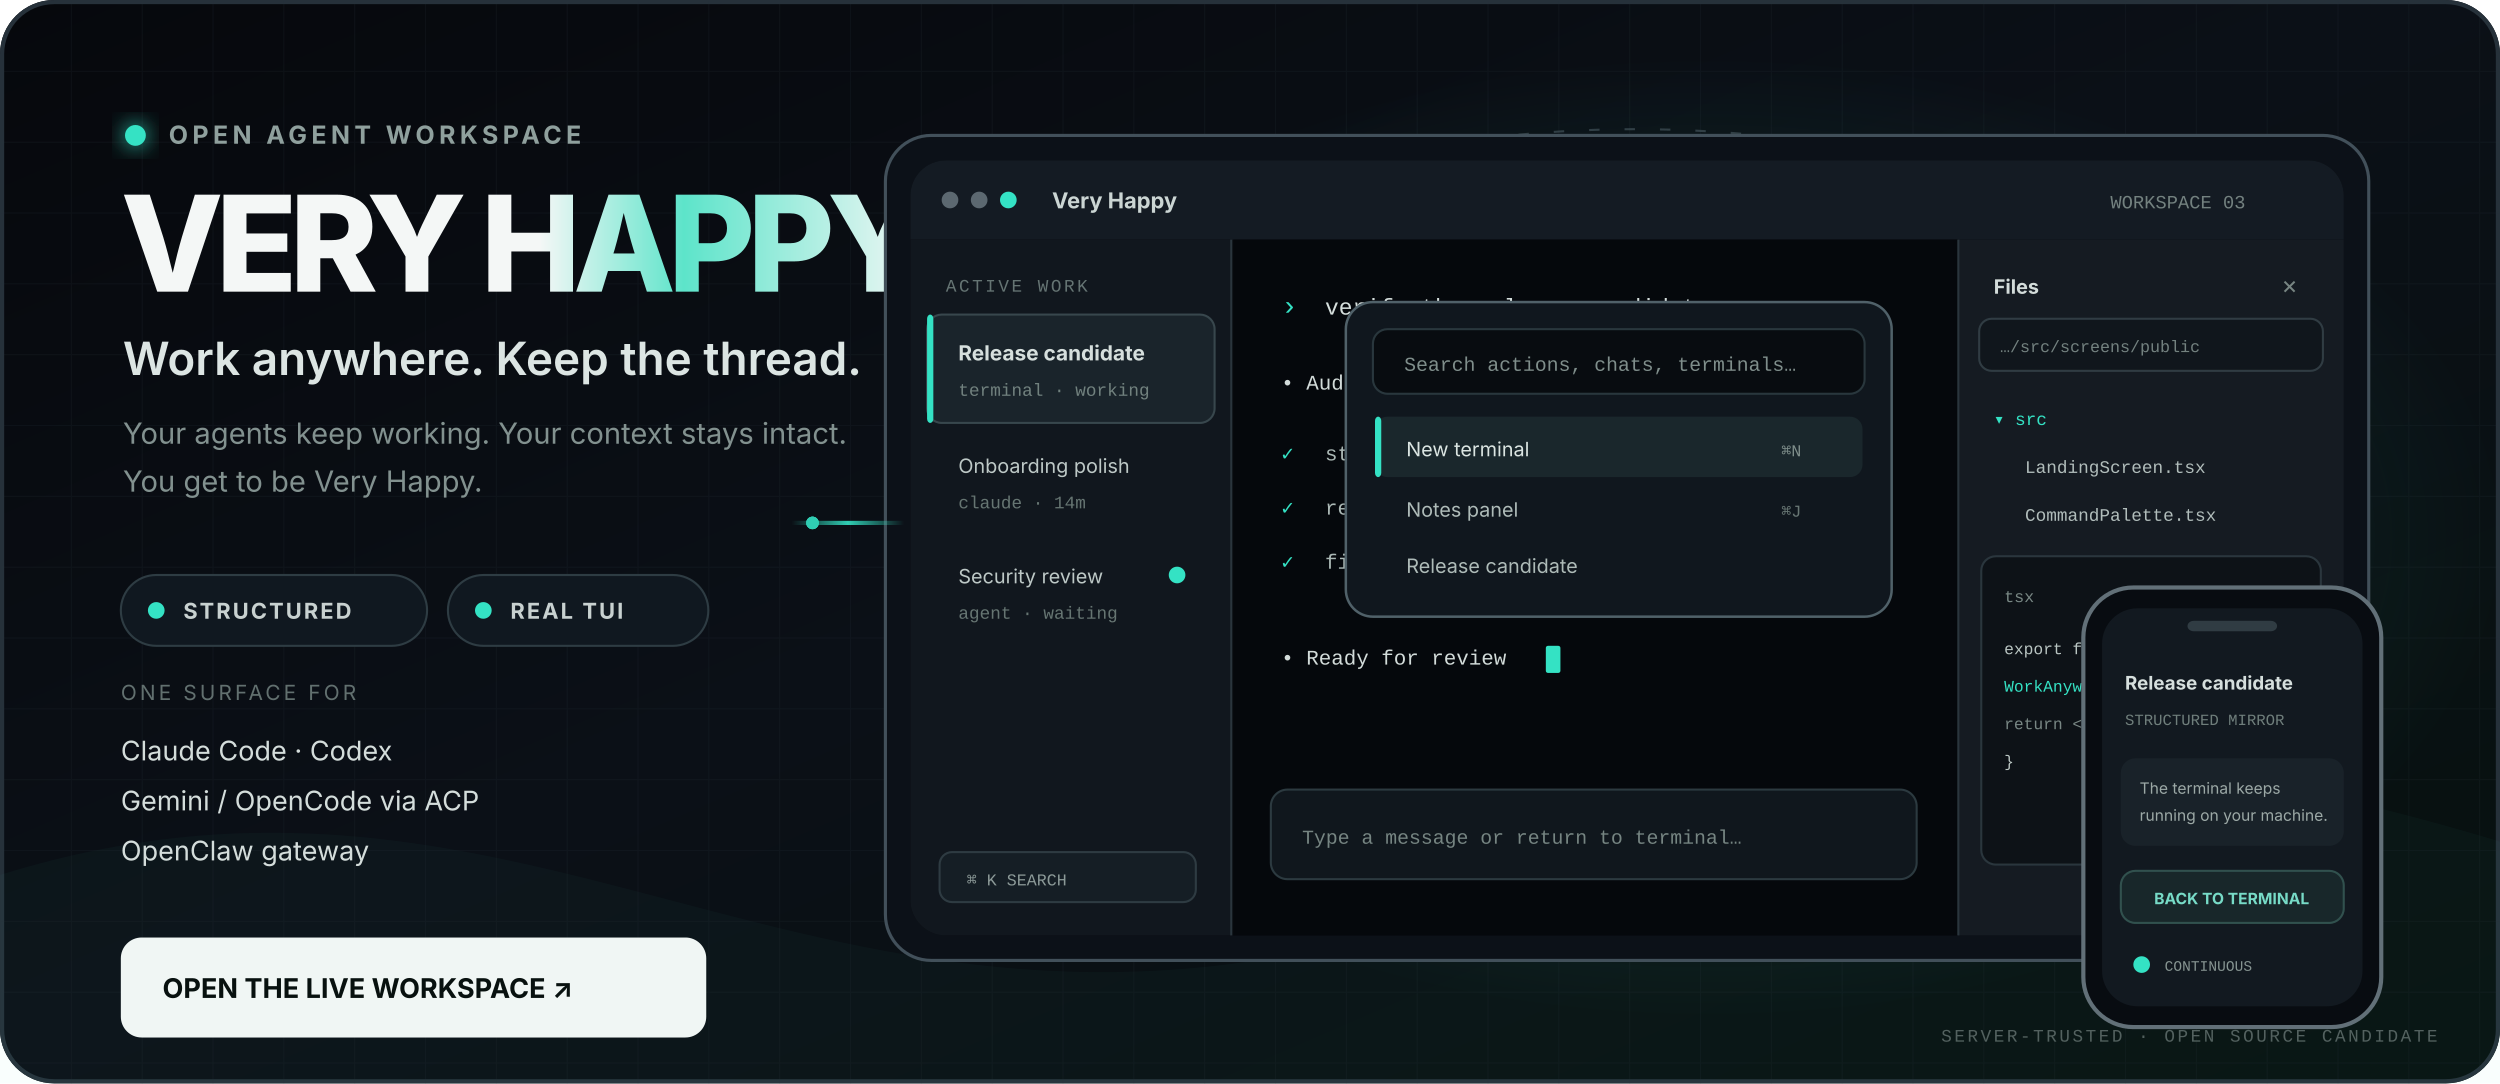
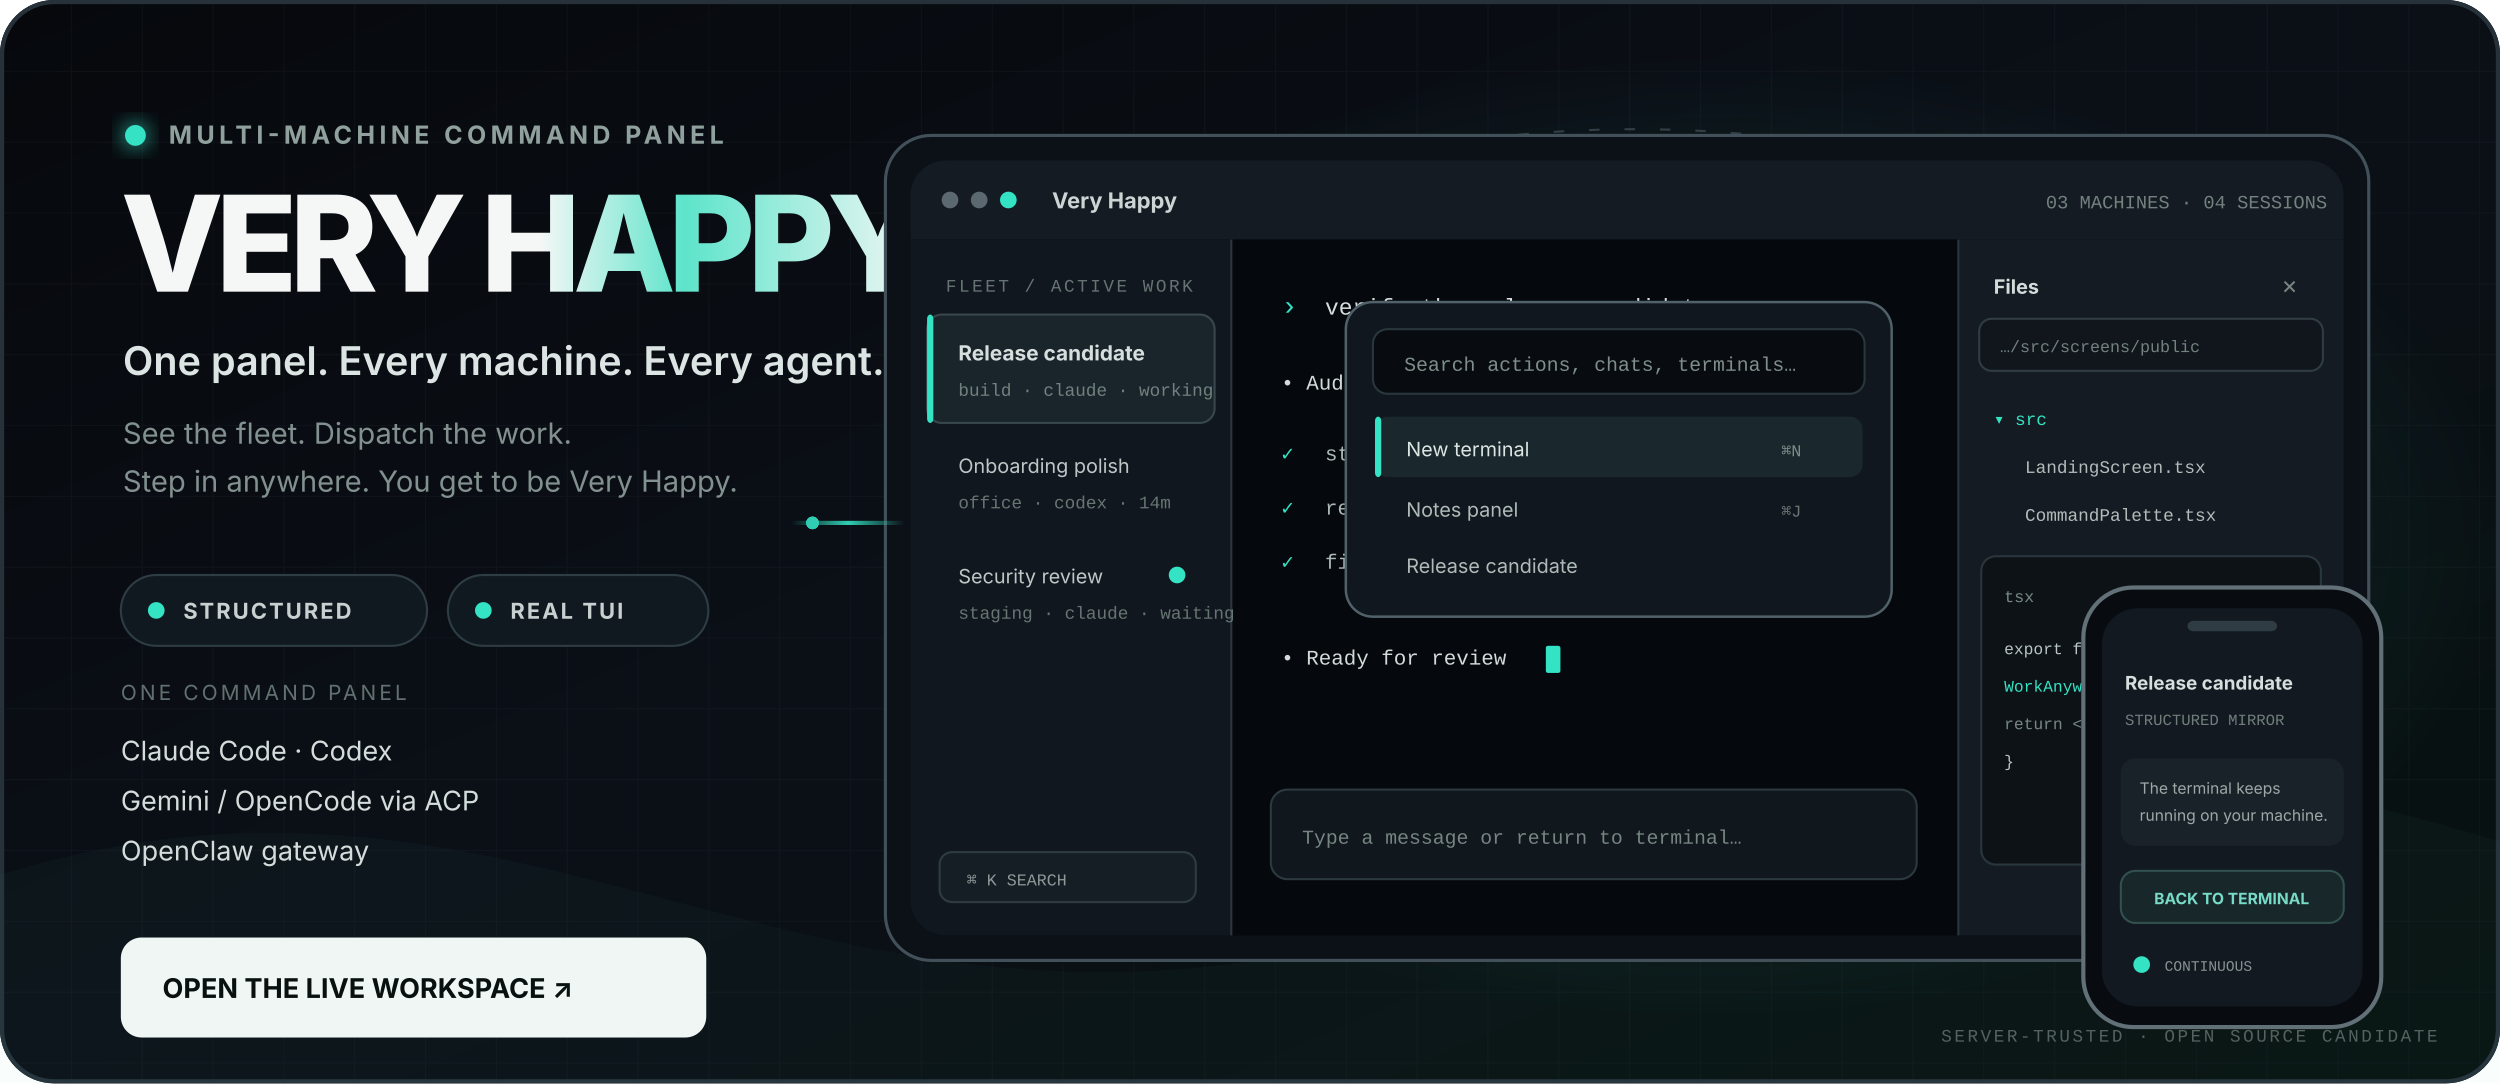
<svg xmlns="http://www.w3.org/2000/svg" width="1200" height="520" viewBox="0 0 1200 520" role="img" aria-labelledby="title desc">
  <defs>
    <linearGradient id="bg" x1="0" y1="0" x2="1" y2="1">
      <stop offset="0" stop-color="#06080c" />
      <stop offset="0.48" stop-color="#0b1017" />
      <stop offset="1" stop-color="#07110f" />
    </linearGradient>
    <linearGradient id="sheen" x1="0" y1="0" x2="1" y2="0">
      <stop offset="0" stop-color="#f4f7f6" />
      <stop offset="0.52" stop-color="#f4f7f6" />
      <stop offset="0.7" stop-color="#5de4ca" />
      <stop offset="1" stop-color="#f4f7f6" />
    </linearGradient>
    <linearGradient id="beam" x1="0" y1="0" x2="1" y2="0">
      <stop offset="0" stop-color="#34e2c4" stop-opacity="0" />
      <stop offset="0.5" stop-color="#34e2c4" />
      <stop offset="1" stop-color="#34e2c4" stop-opacity="0" />
    </linearGradient>
    <radialGradient id="halo">
      <stop offset="0" stop-color="#34e2c4" stop-opacity="0.2" />
      <stop offset="1" stop-color="#34e2c4" stop-opacity="0" />
    </radialGradient>
    <pattern id="grid" width="34" height="34" patternUnits="userSpaceOnUse">
      <path d="M34 0H0V34" fill="none" stroke="#26313a" stroke-width="1" stroke-opacity="0.45" />
    </pattern>
    <filter id="glow" x="-60%" y="-60%" width="220%" height="220%">
      <feGaussianBlur stdDeviation="5" result="blur" />
      <feMerge>
        <feMergeNode in="blur" />
        <feMergeNode in="SourceGraphic" />
      </feMerge>
    </filter>
    <clipPath id="workspace-clip">
      <rect x="437" y="77" width="688" height="372" rx="17" />
    </clipPath>
    <style>
      text { font-family: Inter, ui-sans-serif, -apple-system, BlinkMacSystemFont, "Segoe UI", sans-serif; }
      .mono { font-family: "SFMono-Regular", Consolas, "Liberation Mono", monospace; }
      .packet { animation: packet 4.8s ease-in-out infinite; }
      .packet.two { animation-delay: -1.7s; }
      .packet.three { animation-delay: -3.2s; }
      .pulse { animation: pulse 2.6s ease-in-out infinite; transform-origin: center; }
      .float { animation: float 5.4s ease-in-out infinite; }
      .scan { animation: scan 5.8s ease-in-out infinite; }
      .cursor { animation: blink 1.05s steps(2, jump-none) infinite; }
      .orbit { animation: orbit 18s linear infinite; transform-origin: 785px 261px; }
      @keyframes packet { 0%, 12% { opacity: 0; transform: translateX(-54px); } 35%, 64% { opacity: 1; } 88%, 100% { opacity: 0; transform: translateX(220px); } }
      @keyframes pulse { 0%, 100% { opacity: .45; transform: scale(.86); } 50% { opacity: 1; transform: scale(1.18); } }
      @keyframes float { 0%, 100% { transform: translateY(0); } 50% { transform: translateY(-7px); } }
      @keyframes scan { 0%, 100% { opacity: 0; transform: translateY(-160px); } 25%, 70% { opacity: .5; } 88% { opacity: 0; transform: translateY(260px); } }
      @keyframes blink { 50% { opacity: 0; } }
      @keyframes orbit { to { transform: rotate(360deg); } }
      @media (prefers-reduced-motion: reduce) {
        .packet, .pulse, .float, .scan, .cursor, .orbit { animation: none !important; }
      }
    </style>
  </defs>
  <rect width="1200" height="520" rx="26" fill="url(#bg)" />
  <rect x="1" y="1" width="1198" height="518" rx="25" fill="none" stroke="#26313a" stroke-width="2" />
  <path d="M0 420C270 336 405 548 720 430C940 348 1050 359 1200 404V520H0Z" fill="#34e2c4" opacity="0.035" />
  <rect width="1200" height="520" rx="26" fill="url(#grid)" opacity="0.42" />
  <ellipse cx="820" cy="258" rx="380" ry="230" fill="url(#halo)" />
  <g transform="translate(58 58)">
    <g>
      <circle cx="7" cy="7" r="5" fill="#34e2c4" filter="url(#glow)" class="pulse" />
-       <text x="23" y="11" fill="#8fa09d" font-size="12" font-weight="700" letter-spacing="2.1">OPEN AGENT WORKSPACE</text>
+       <text x="23" y="11" fill="#8fa09d" font-size="12" font-weight="700" letter-spacing="2.1">MULTI-MACHINE COMMAND PANEL</text>
    </g>
    <text x="0" y="82" fill="url(#sheen)" font-size="64" font-weight="780" letter-spacing="-3.6">VERY HAPPY</text>
-     <text x="1" y="122" fill="#dce5e3" font-size="22" font-weight="620">Work anywhere. Keep the thread.</text>
-     <text x="1" y="155" fill="#82918f" font-size="14">Your agents keep working. Your context stays intact.</text>
-     <text x="1" y="178" fill="#82918f" font-size="14">You get to be Very Happy.</text>
+     <text x="1" y="122" fill="#dce5e3" font-size="19" font-weight="620">One panel. Every machine. Every agent.</text>
+     <text x="1" y="155" fill="#82918f" font-size="14">See the fleet. Dispatch the work.</text>
+     <text x="1" y="178" fill="#82918f" font-size="14">Step in anywhere. You get to be Very Happy.</text>
    <g transform="translate(0 218)">
      <rect width="147" height="34" rx="17" fill="#101820" stroke="#2e3c43" />
      <circle cx="17" cy="17" r="4" fill="#34e2c4" />
      <text x="30" y="21" fill="#c8d1d0" font-size="10.5" font-weight="650" letter-spacing="1">STRUCTURED</text>
      <rect x="157" width="125" height="34" rx="17" fill="#101820" stroke="#2e3c43" />
      <circle cx="174" cy="17" r="4" fill="#34e2c4" />
      <text x="187" y="21" fill="#c8d1d0" font-size="10.5" font-weight="650" letter-spacing="1">REAL TUI</text>
    </g>
    <g transform="translate(0 278)" class="mono">
-       <text x="0" y="0" fill="#62706f" font-size="10" letter-spacing="1.5">ONE SURFACE FOR</text>
+       <text x="0" y="0" fill="#62706f" font-size="10" letter-spacing="1.5">ONE COMMAND PANEL</text>
      <text x="0" y="29" fill="#d4dddb" font-size="13">Claude Code  ·  Codex</text>
      <text x="0" y="53" fill="#d4dddb" font-size="13">Gemini / OpenCode via ACP</text>
      <text x="0" y="77" fill="#d4dddb" font-size="13">OpenClaw gateway</text>
    </g>
    <g transform="translate(0 392)">
      <rect width="281" height="48" rx="10" fill="#f0f6f4" />
      <text x="20" y="29" fill="#08110f" font-size="13" font-weight="750">OPEN THE LIVE WORKSPACE  ↗</text>
    </g>
  </g>
  <g class="orbit" opacity="0.68">
    <ellipse cx="785" cy="261" rx="342" ry="199" fill="none" stroke="#42525a" stroke-dasharray="5 12" />
    <circle cx="443" cy="261" r="4" fill="#34e2c4" filter="url(#glow)" />
  </g>
  <g class="float">
    <rect x="425" y="65" width="712" height="396" rx="22" fill="#0c1118" stroke="#42505a" stroke-width="1.5" />
    <rect x="437" y="77" width="688" height="372" rx="17" fill="#080b10" />
    <g clip-path="url(#workspace-clip)">
      <rect x="437" y="77" width="688" height="38" fill="#141b23" />
      <circle cx="456" cy="96" r="4" fill="#5c6870" />
      <circle cx="470" cy="96" r="4" fill="#5c6870" />
      <circle cx="484" cy="96" r="4" fill="#34e2c4" />
      <text x="505" y="100" fill="#cbd5d3" font-size="10.5" font-weight="680">Very Happy</text>
-       <text x="1013" y="100" fill="#73817f" font-size="9" class="mono">WORKSPACE 03</text>
+       <text x="982" y="100" fill="#73817f" font-size="9" class="mono">03 MACHINES · 04 SESSIONS</text>
      <rect x="437" y="115" width="154" height="334" fill="#11171e" />
      <path d="M591 115V449" stroke="#2a353d" />
-       <text x="454" y="140" fill="#657473" font-size="8.5" class="mono" letter-spacing="1.2">ACTIVE WORK</text>
+       <text x="454" y="140" fill="#657473" font-size="8.5" class="mono" letter-spacing="1.2">FLEET / ACTIVE WORK</text>
      <rect x="445" y="151" width="138" height="52" rx="7" fill="#1a242b" stroke="#38474d" />
      <rect x="445" y="151" width="3" height="52" rx="2" fill="#34e2c4" />
      <text x="460" y="173" fill="#d6dfdd" font-size="10" font-weight="700">Release candidate</text>
-       <text x="460" y="190" fill="#71817e" font-size="8.5" class="mono">terminal · working</text>
+       <text x="460" y="190" fill="#71817e" font-size="8.5" class="mono">build · claude · working</text>
      <text x="460" y="227" fill="#bdc8c6" font-size="9.5">Onboarding polish</text>
-       <text x="460" y="244" fill="#667572" font-size="8.5" class="mono">claude · 14m</text>
+       <text x="460" y="244" fill="#667572" font-size="8.5" class="mono">office · codex · 14m</text>
      <text x="460" y="280" fill="#bdc8c6" font-size="9.5">Security review</text>
      <circle cx="565" cy="276" r="4" fill="#34e2c4" class="pulse" />
-       <text x="460" y="297" fill="#667572" font-size="8.5" class="mono">agent · waiting</text>
+       <text x="460" y="297" fill="#667572" font-size="8.5" class="mono">staging · claude · waiting</text>
      <rect x="451" y="409" width="123" height="24" rx="6" fill="#151e25" stroke="#2e3b42" />
      <text x="464" y="425" fill="#8c9a98" font-size="8" class="mono">⌘ K  SEARCH</text>
      <rect x="592" y="115" width="348" height="334" fill="#05080c" />
      <text x="615" y="151" fill="#34e2c4" font-size="13" class="mono">›</text>
      <text x="636" y="151" fill="#d6dfdd" font-size="11" class="mono">verify the release candidate</text>
      <text x="615" y="187" fill="#d3dcda" font-size="10" class="mono">• Auditing onboarding and mobile flows…</text>
      <text x="615" y="221" fill="#34e2c4" font-size="10" class="mono">✓</text>
      <text x="636" y="221" fill="#abb8b5" font-size="10" class="mono">structured conversation preserved</text>
      <text x="615" y="247" fill="#34e2c4" font-size="10" class="mono">✓</text>
      <text x="636" y="247" fill="#abb8b5" font-size="10" class="mono">real tmux TUI still running</text>
      <text x="615" y="273" fill="#34e2c4" font-size="10" class="mono">✓</text>
      <text x="636" y="273" fill="#abb8b5" font-size="10" class="mono">files + task state attached</text>
      <text x="615" y="319" fill="#d3dcda" font-size="10" class="mono">• Ready for review</text>
      <rect x="742" y="310" width="7" height="13" rx="1" fill="#34e2c4" class="cursor" />
      <rect x="610" y="379" width="310" height="43" rx="8" fill="#10171d" stroke="#2c3a40" />
      <text x="625" y="405" fill="#768582" font-size="9.5" class="mono">Type a message or return to terminal…</text>
      <rect x="940" y="115" width="185" height="334" fill="#151b22" />
      <path d="M940 115V449" stroke="#2a353d" />
      <text x="957" y="141" fill="#d3dcda" font-size="9.5" font-weight="680">Files</text>
      <text x="1095" y="141" fill="#778582" font-size="12">×</text>
      <rect x="950" y="153" width="165" height="25" rx="6" fill="#10161c" stroke="#303c43" />
      <text x="960" y="169" fill="#73817f" font-size="8" class="mono">…/src/screens/public</text>
      <text x="957" y="204" fill="#34e2c4" font-size="8.5" class="mono">▾ src</text>
      <text x="972" y="227" fill="#b1bdbb" font-size="8.5" class="mono">LandingScreen.tsx</text>
      <text x="972" y="250" fill="#b1bdbb" font-size="8.5" class="mono">CommandPalette.tsx</text>
      <rect x="951" y="267" width="163" height="148" rx="7" fill="#0d1217" stroke="#2a363d" />
      <text x="962" y="289" fill="#788784" font-size="8" class="mono">tsx</text>
      <text x="962" y="314" fill="#b9c5c2" font-size="7.8" class="mono">export function</text>
      <text x="962" y="332" fill="#34e2c4" font-size="7.8" class="mono">  WorkAnywhere() {</text>
      <text x="962" y="350" fill="#788784" font-size="7.8" class="mono">  return &lt;Thread /&gt;</text>
      <text x="962" y="368" fill="#b9c5c2" font-size="7.8" class="mono">}</text>
      <rect x="437" y="-98" width="688" height="2" fill="url(#beam)" class="scan" />
    </g>
  </g>
  <g transform="translate(646 145)">
    <g class="float">
      <rect width="262" height="151" rx="13" fill="#10171e" stroke="#506169" stroke-width="1.2" />
      <rect x="13" y="13" width="236" height="31" rx="7" fill="#080c10" stroke="#29373d" />
      <text x="28" y="33" fill="#7f8e8b" font-size="9.5" class="mono">Search actions, chats, terminals…</text>
      <rect x="14" y="55" width="234" height="29" rx="6" fill="#1a272c" />
      <rect x="14" y="55" width="3" height="29" rx="2" fill="#34e2c4" />
      <text x="29" y="74" fill="#dbe5e2" font-size="9.5">New terminal</text>
      <text x="209" y="74" fill="#7e8d8a" font-size="8" class="mono">⌘N</text>
      <text x="29" y="103" fill="#aebbb8" font-size="9.5">Notes panel</text>
      <text x="209" y="103" fill="#687774" font-size="8" class="mono">⌘J</text>
      <text x="29" y="130" fill="#aebbb8" font-size="9.5">Release candidate</text>
    </g>
  </g>
  <g transform="translate(1000 282)">
    <g class="float">
      <rect width="143" height="211" rx="24" fill="#080c11" stroke="#627078" stroke-width="2" />
      <rect x="9" y="10" width="125" height="191" rx="17" fill="#121920" />
      <rect x="50" y="16" width="43" height="5" rx="3" fill="#303c43" />
      <text x="20" y="49" fill="#d6dfdd" font-size="9" font-weight="700">Release candidate</text>
      <text x="20" y="66" fill="#6f7e7b" font-size="7.5" class="mono">STRUCTURED MIRROR</text>
      <rect x="18" y="82" width="107" height="42" rx="7" fill="#192229" />
      <text x="27" y="99" fill="#9ca9a6" font-size="7.5">The terminal keeps</text>
      <text x="27" y="112" fill="#9ca9a6" font-size="7.5">running on your machine.</text>
      <rect x="18" y="136" width="107" height="25" rx="7" fill="#18272a" stroke="#31514e" />
      <text x="34" y="152" fill="#77dbc7" font-size="7.5" font-weight="700">BACK TO TERMINAL</text>
      <circle cx="28" cy="181" r="4" fill="#34e2c4" class="pulse" />
      <text x="39" y="184" fill="#879592" font-size="7" class="mono">CONTINUOUS</text>
    </g>
  </g>
  <g opacity="0.9">
    <rect x="380" y="250" width="54" height="2" fill="url(#beam)" />
    <circle cx="390" cy="251" r="3" fill="#34e2c4" class="packet" />
    <circle cx="390" cy="251" r="3" fill="#34e2c4" class="packet two" />
    <circle cx="390" cy="251" r="3" fill="#34e2c4" class="packet three" />
  </g>
  <text x="1170" y="500" fill="#53615f" font-size="8.5" text-anchor="end" class="mono" letter-spacing="1.2">SERVER-TRUSTED · OPEN SOURCE CANDIDATE</text>
</svg>
